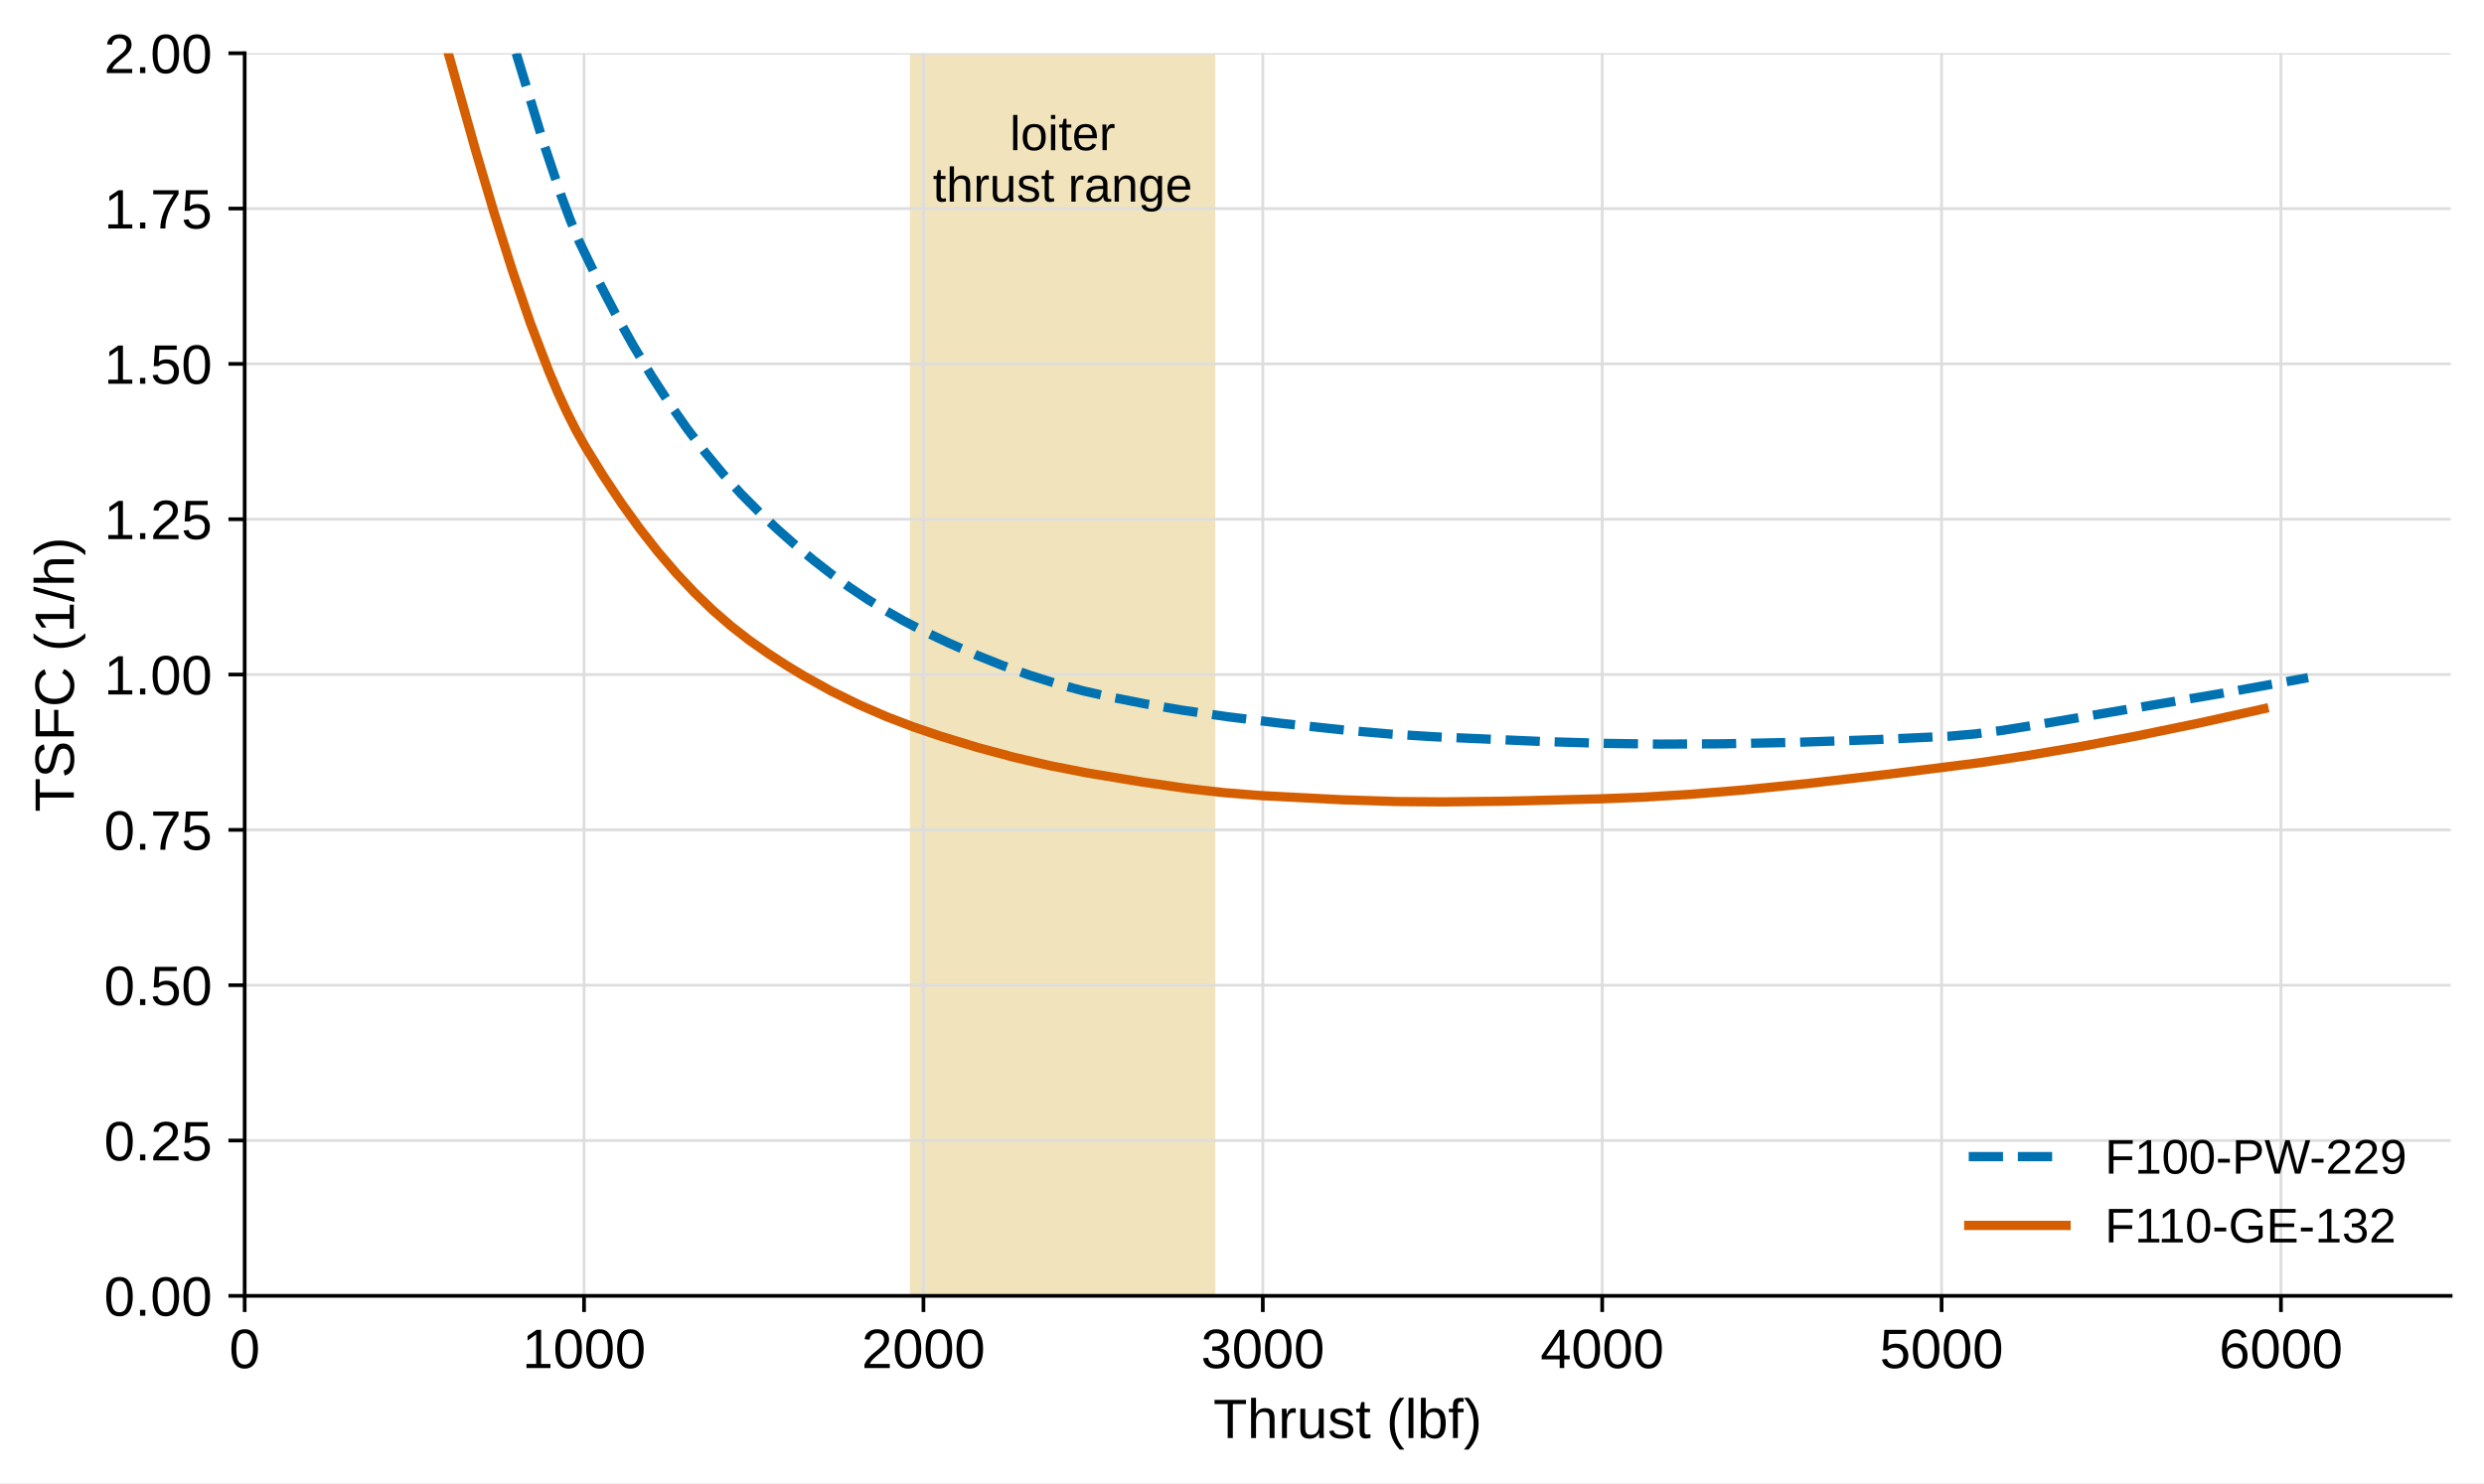
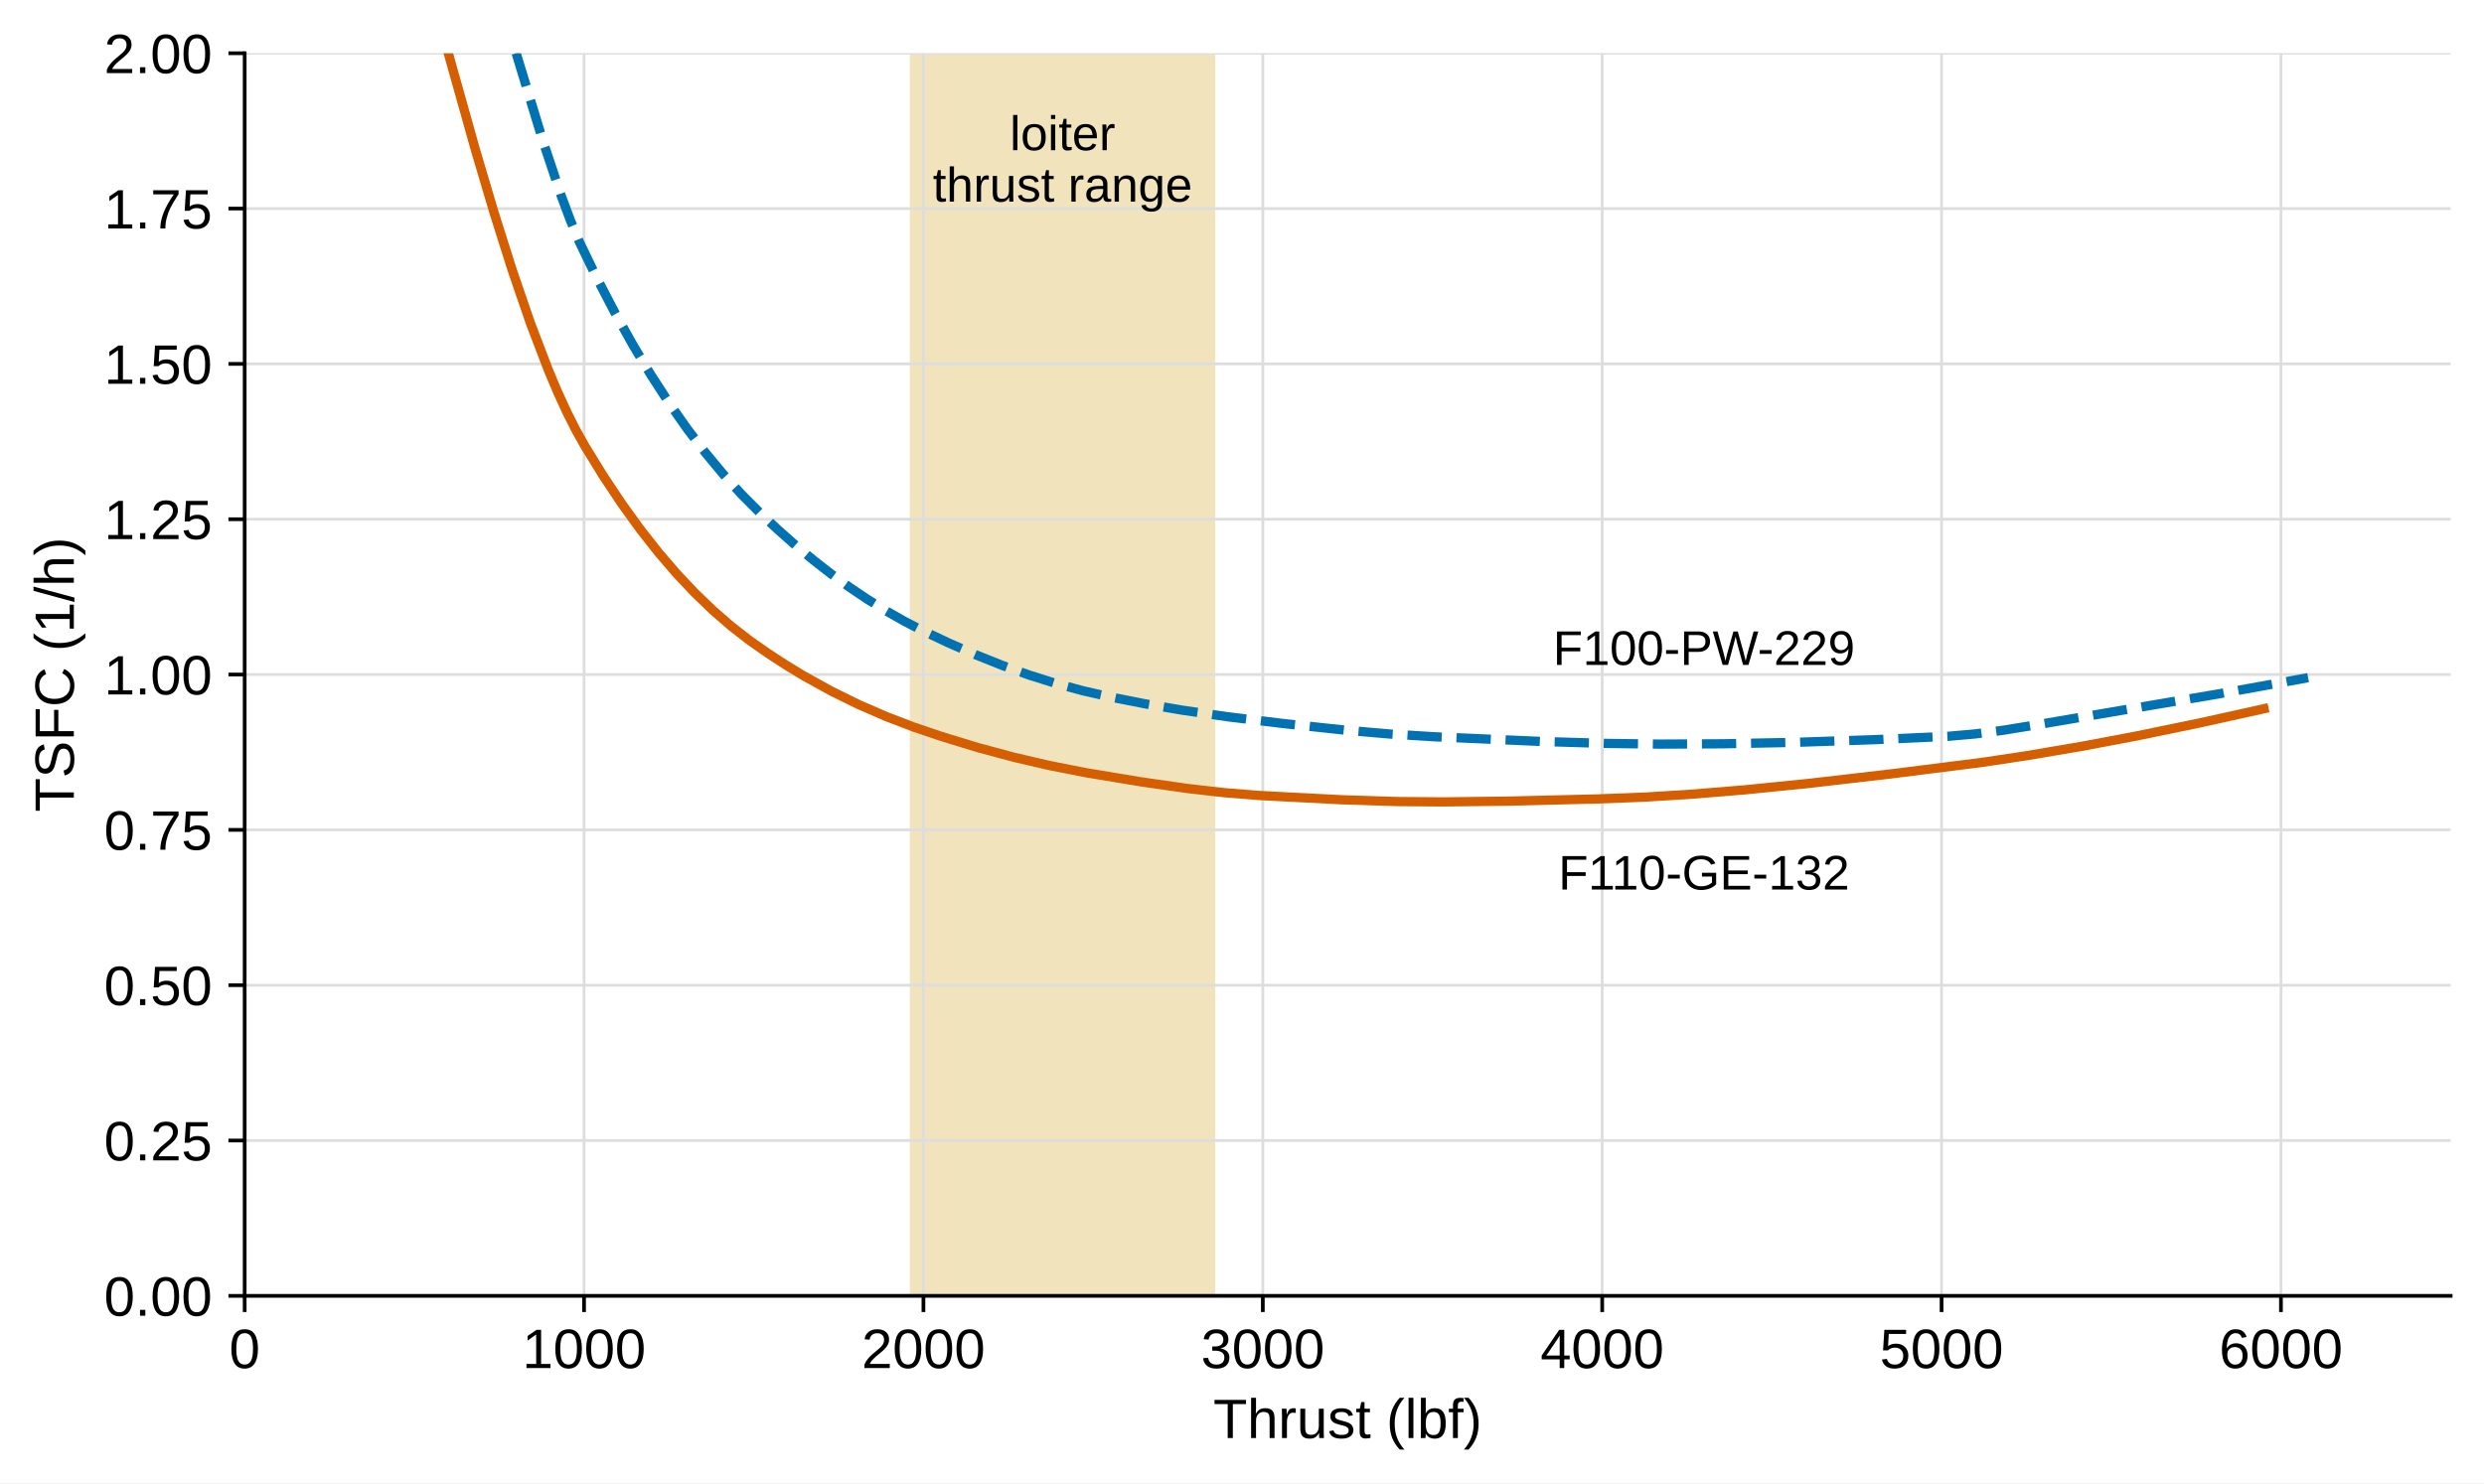
<svg xmlns="http://www.w3.org/2000/svg" xmlns:xlink="http://www.w3.org/1999/xlink" width="536.184pt" height="320.234pt" viewBox="0 0 536.184 320.234" version="1.1">
  <defs>
    <style type="text/css">*{stroke-linejoin: round; stroke-linecap: butt}</style>
  </defs>
  <g id="figure_1">
    <g id="patch_1">
      <path d="M 0 320.234  L 536.184 320.234  L 536.184 0  L 0 0  z " style="fill: #ffffff" />
    </g>
    <g id="axes_1">
      <g id="patch_2">
        <path d="M 52.814 279.798  L 528.984 279.798  L 528.984 11.495  L 52.814 11.495  z " style="fill: #ffffff" />
      </g>
      <g id="patch_3">
-         <path d="M 196.398 279.798  L 262.329 279.798  L 262.329 11.495  L 196.398 11.495  z " clip-path="url(#pc1b9b5639e)" style="fill: #ebd99f; opacity: 0.7" />
+         <path d="M 196.398 279.798  L 262.329 279.798  L 262.329 11.495  L 196.398 11.495  z " clip-path="url(#p52a3e6a8ff)" style="fill: #ebd99f; opacity: 0.7" />
      </g>
      <g id="matplotlib.axis_1">
        <g id="xtick_1">
          <g id="line2d_1">
-             <path d="M 52.814 279.798  L 52.814 11.495  " clip-path="url(#pc1b9b5639e)" style="fill: none; stroke: #dddddd; stroke-width: 0.6; stroke-linecap: square" />
+             <path d="M 52.814 279.798  L 52.814 11.495  " clip-path="url(#p52a3e6a8ff)" style="fill: none; stroke: #dddddd; stroke-width: 0.6; stroke-linecap: square" />
          </g>
          <g id="line2d_2">
            <defs>
-               <path id="m3fcd84cdc2" d="M 0 0  L 0 3.5  " style="stroke: #000000; stroke-width: 0.8" />
+               <path id="m647c18eef7" d="M 0 0  L 0 3.5  " style="stroke: #000000; stroke-width: 0.8" />
            </defs>
            <g>
-               <use xlink:href="#m3fcd84cdc2" x="52.814" y="279.798" style="stroke: #000000; stroke-width: 0.8" />
+               <use xlink:href="#m647c18eef7" x="52.814" y="279.798" style="stroke: #000000; stroke-width: 0.8" />
            </g>
          </g>
          <g id="text_1">
            <text style="font-size: 12px; font-family: 'Arial', 'Helvetica', 'DejaVu Sans', sans-serif; text-anchor: middle" x="52.814" y="295.388" transform="rotate(-0 52.81437 295.3878)">0</text>
          </g>
        </g>
        <g id="xtick_2">
          <g id="line2d_3">
-             <path d="M 126.071 279.798  L 126.071 11.495  " clip-path="url(#pc1b9b5639e)" style="fill: none; stroke: #dddddd; stroke-width: 0.6; stroke-linecap: square" />
+             <path d="M 126.071 279.798  L 126.071 11.495  " clip-path="url(#p52a3e6a8ff)" style="fill: none; stroke: #dddddd; stroke-width: 0.6; stroke-linecap: square" />
          </g>
          <g id="line2d_4">
            <g>
-               <use xlink:href="#m3fcd84cdc2" x="126.071" y="279.798" style="stroke: #000000; stroke-width: 0.8" />
+               <use xlink:href="#m647c18eef7" x="126.071" y="279.798" style="stroke: #000000; stroke-width: 0.8" />
            </g>
          </g>
          <g id="text_2">
            <text style="font-size: 12px; font-family: 'Arial', 'Helvetica', 'DejaVu Sans', sans-serif; text-anchor: middle" x="126.071" y="295.388" transform="rotate(-0 126.0713 295.3878)">1000</text>
          </g>
        </g>
        <g id="xtick_3">
          <g id="line2d_5">
-             <path d="M 199.328 279.798  L 199.328 11.495  " clip-path="url(#pc1b9b5639e)" style="fill: none; stroke: #dddddd; stroke-width: 0.6; stroke-linecap: square" />
+             <path d="M 199.328 279.798  L 199.328 11.495  " clip-path="url(#p52a3e6a8ff)" style="fill: none; stroke: #dddddd; stroke-width: 0.6; stroke-linecap: square" />
          </g>
          <g id="line2d_6">
            <g>
-               <use xlink:href="#m3fcd84cdc2" x="199.328" y="279.798" style="stroke: #000000; stroke-width: 0.8" />
+               <use xlink:href="#m647c18eef7" x="199.328" y="279.798" style="stroke: #000000; stroke-width: 0.8" />
            </g>
          </g>
          <g id="text_3">
            <text style="font-size: 12px; font-family: 'Arial', 'Helvetica', 'DejaVu Sans', sans-serif; text-anchor: middle" x="199.328" y="295.388" transform="rotate(-0 199.3282 295.3878)">2000</text>
          </g>
        </g>
        <g id="xtick_4">
          <g id="line2d_7">
-             <path d="M 272.585 279.798  L 272.585 11.495  " clip-path="url(#pc1b9b5639e)" style="fill: none; stroke: #dddddd; stroke-width: 0.6; stroke-linecap: square" />
+             <path d="M 272.585 279.798  L 272.585 11.495  " clip-path="url(#p52a3e6a8ff)" style="fill: none; stroke: #dddddd; stroke-width: 0.6; stroke-linecap: square" />
          </g>
          <g id="line2d_8">
            <g>
-               <use xlink:href="#m3fcd84cdc2" x="272.585" y="279.798" style="stroke: #000000; stroke-width: 0.8" />
+               <use xlink:href="#m647c18eef7" x="272.585" y="279.798" style="stroke: #000000; stroke-width: 0.8" />
            </g>
          </g>
          <g id="text_4">
            <text style="font-size: 12px; font-family: 'Arial', 'Helvetica', 'DejaVu Sans', sans-serif; text-anchor: middle" x="272.585" y="295.388" transform="rotate(-0 272.5851 295.3878)">3000</text>
          </g>
        </g>
        <g id="xtick_5">
          <g id="line2d_9">
-             <path d="M 345.842 279.798  L 345.842 11.495  " clip-path="url(#pc1b9b5639e)" style="fill: none; stroke: #dddddd; stroke-width: 0.6; stroke-linecap: square" />
+             <path d="M 345.842 279.798  L 345.842 11.495  " clip-path="url(#p52a3e6a8ff)" style="fill: none; stroke: #dddddd; stroke-width: 0.6; stroke-linecap: square" />
          </g>
          <g id="line2d_10">
            <g>
-               <use xlink:href="#m3fcd84cdc2" x="345.842" y="279.798" style="stroke: #000000; stroke-width: 0.8" />
+               <use xlink:href="#m647c18eef7" x="345.842" y="279.798" style="stroke: #000000; stroke-width: 0.8" />
            </g>
          </g>
          <g id="text_5">
            <text style="font-size: 12px; font-family: 'Arial', 'Helvetica', 'DejaVu Sans', sans-serif; text-anchor: middle" x="345.842" y="295.388" transform="rotate(-0 345.8421 295.3878)">4000</text>
          </g>
        </g>
        <g id="xtick_6">
          <g id="line2d_11">
-             <path d="M 419.099 279.798  L 419.099 11.495  " clip-path="url(#pc1b9b5639e)" style="fill: none; stroke: #dddddd; stroke-width: 0.6; stroke-linecap: square" />
+             <path d="M 419.099 279.798  L 419.099 11.495  " clip-path="url(#p52a3e6a8ff)" style="fill: none; stroke: #dddddd; stroke-width: 0.6; stroke-linecap: square" />
          </g>
          <g id="line2d_12">
            <g>
-               <use xlink:href="#m3fcd84cdc2" x="419.099" y="279.798" style="stroke: #000000; stroke-width: 0.8" />
+               <use xlink:href="#m647c18eef7" x="419.099" y="279.798" style="stroke: #000000; stroke-width: 0.8" />
            </g>
          </g>
          <g id="text_6">
            <text style="font-size: 12px; font-family: 'Arial', 'Helvetica', 'DejaVu Sans', sans-serif; text-anchor: middle" x="419.099" y="295.388" transform="rotate(-0 419.099 295.3878)">5000</text>
          </g>
        </g>
        <g id="xtick_7">
          <g id="line2d_13">
-             <path d="M 492.356 279.798  L 492.356 11.495  " clip-path="url(#pc1b9b5639e)" style="fill: none; stroke: #dddddd; stroke-width: 0.6; stroke-linecap: square" />
+             <path d="M 492.356 279.798  L 492.356 11.495  " clip-path="url(#p52a3e6a8ff)" style="fill: none; stroke: #dddddd; stroke-width: 0.6; stroke-linecap: square" />
          </g>
          <g id="line2d_14">
            <g>
-               <use xlink:href="#m3fcd84cdc2" x="492.356" y="279.798" style="stroke: #000000; stroke-width: 0.8" />
+               <use xlink:href="#m647c18eef7" x="492.356" y="279.798" style="stroke: #000000; stroke-width: 0.8" />
            </g>
          </g>
          <g id="text_7">
            <text style="font-size: 12px; font-family: 'Arial', 'Helvetica', 'DejaVu Sans', sans-serif; text-anchor: middle" x="492.356" y="295.388" transform="rotate(-0 492.3559 295.3878)">6000</text>
          </g>
        </g>
        <g id="text_8">
          <text style="font-size: 12px; font-family: 'Arial', 'Helvetica', 'DejaVu Sans', sans-serif; text-anchor: middle" x="290.899" y="310.508" transform="rotate(-0 290.8994 310.5084)">Thrust (lbf)</text>
        </g>
      </g>
      <g id="matplotlib.axis_2">
        <g id="ytick_1">
          <g id="line2d_15">
-             <path d="M 52.814 279.798  L 528.984 279.798  " clip-path="url(#pc1b9b5639e)" style="fill: none; stroke: #dddddd; stroke-width: 0.6; stroke-linecap: square" />
+             <path d="M 52.814 279.798  L 528.984 279.798  " clip-path="url(#p52a3e6a8ff)" style="fill: none; stroke: #dddddd; stroke-width: 0.6; stroke-linecap: square" />
          </g>
          <g id="line2d_16">
            <defs>
-               <path id="md638c77c42" d="M 0 0  L -3.5 0  " style="stroke: #000000; stroke-width: 0.8" />
+               <path id="mde45e0de61" d="M 0 0  L -3.5 0  " style="stroke: #000000; stroke-width: 0.8" />
            </defs>
            <g>
-               <use xlink:href="#md638c77c42" x="52.814" y="279.798" style="stroke: #000000; stroke-width: 0.8" />
+               <use xlink:href="#mde45e0de61" x="52.814" y="279.798" style="stroke: #000000; stroke-width: 0.8" />
            </g>
          </g>
          <g id="text_9">
            <text style="font-size: 12px; font-family: 'Arial', 'Helvetica', 'DejaVu Sans', sans-serif; text-anchor: end" x="45.814" y="284.093" transform="rotate(-0 45.81437 284.0931)">0.00</text>
          </g>
        </g>
        <g id="ytick_2">
          <g id="line2d_17">
-             <path d="M 52.814 246.26  L 528.984 246.26  " clip-path="url(#pc1b9b5639e)" style="fill: none; stroke: #dddddd; stroke-width: 0.6; stroke-linecap: square" />
+             <path d="M 52.814 246.26  L 528.984 246.26  " clip-path="url(#p52a3e6a8ff)" style="fill: none; stroke: #dddddd; stroke-width: 0.6; stroke-linecap: square" />
          </g>
          <g id="line2d_18">
            <g>
-               <use xlink:href="#md638c77c42" x="52.814" y="246.26" style="stroke: #000000; stroke-width: 0.8" />
+               <use xlink:href="#mde45e0de61" x="52.814" y="246.26" style="stroke: #000000; stroke-width: 0.8" />
            </g>
          </g>
          <g id="text_10">
            <text style="font-size: 12px; font-family: 'Arial', 'Helvetica', 'DejaVu Sans', sans-serif; text-anchor: end" x="45.814" y="250.555" transform="rotate(-0 45.81437 250.5552)">0.25</text>
          </g>
        </g>
        <g id="ytick_3">
          <g id="line2d_19">
-             <path d="M 52.814 212.722  L 528.984 212.722  " clip-path="url(#pc1b9b5639e)" style="fill: none; stroke: #dddddd; stroke-width: 0.6; stroke-linecap: square" />
+             <path d="M 52.814 212.722  L 528.984 212.722  " clip-path="url(#p52a3e6a8ff)" style="fill: none; stroke: #dddddd; stroke-width: 0.6; stroke-linecap: square" />
          </g>
          <g id="line2d_20">
            <g>
-               <use xlink:href="#md638c77c42" x="52.814" y="212.722" style="stroke: #000000; stroke-width: 0.8" />
+               <use xlink:href="#mde45e0de61" x="52.814" y="212.722" style="stroke: #000000; stroke-width: 0.8" />
            </g>
          </g>
          <g id="text_11">
            <text style="font-size: 12px; font-family: 'Arial', 'Helvetica', 'DejaVu Sans', sans-serif; text-anchor: end" x="45.814" y="217.017" transform="rotate(-0 45.81437 217.0172)">0.50</text>
          </g>
        </g>
        <g id="ytick_4">
          <g id="line2d_21">
-             <path d="M 52.814 179.185  L 528.984 179.185  " clip-path="url(#pc1b9b5639e)" style="fill: none; stroke: #dddddd; stroke-width: 0.6; stroke-linecap: square" />
+             <path d="M 52.814 179.185  L 528.984 179.185  " clip-path="url(#p52a3e6a8ff)" style="fill: none; stroke: #dddddd; stroke-width: 0.6; stroke-linecap: square" />
          </g>
          <g id="line2d_22">
            <g>
-               <use xlink:href="#md638c77c42" x="52.814" y="179.185" style="stroke: #000000; stroke-width: 0.8" />
+               <use xlink:href="#mde45e0de61" x="52.814" y="179.185" style="stroke: #000000; stroke-width: 0.8" />
            </g>
          </g>
          <g id="text_12">
            <text style="font-size: 12px; font-family: 'Arial', 'Helvetica', 'DejaVu Sans', sans-serif; text-anchor: end" x="45.814" y="183.479" transform="rotate(-0 45.81437 183.4792)">0.75</text>
          </g>
        </g>
        <g id="ytick_5">
          <g id="line2d_23">
-             <path d="M 52.814 145.647  L 528.984 145.647  " clip-path="url(#pc1b9b5639e)" style="fill: none; stroke: #dddddd; stroke-width: 0.6; stroke-linecap: square" />
+             <path d="M 52.814 145.647  L 528.984 145.647  " clip-path="url(#p52a3e6a8ff)" style="fill: none; stroke: #dddddd; stroke-width: 0.6; stroke-linecap: square" />
          </g>
          <g id="line2d_24">
            <g>
-               <use xlink:href="#md638c77c42" x="52.814" y="145.647" style="stroke: #000000; stroke-width: 0.8" />
+               <use xlink:href="#mde45e0de61" x="52.814" y="145.647" style="stroke: #000000; stroke-width: 0.8" />
            </g>
          </g>
          <g id="text_13">
            <text style="font-size: 12px; font-family: 'Arial', 'Helvetica', 'DejaVu Sans', sans-serif; text-anchor: end" x="45.814" y="149.941" transform="rotate(-0 45.81437 149.9412)">1.00</text>
          </g>
        </g>
        <g id="ytick_6">
          <g id="line2d_25">
-             <path d="M 52.814 112.109  L 528.984 112.109  " clip-path="url(#pc1b9b5639e)" style="fill: none; stroke: #dddddd; stroke-width: 0.6; stroke-linecap: square" />
+             <path d="M 52.814 112.109  L 528.984 112.109  " clip-path="url(#p52a3e6a8ff)" style="fill: none; stroke: #dddddd; stroke-width: 0.6; stroke-linecap: square" />
          </g>
          <g id="line2d_26">
            <g>
-               <use xlink:href="#md638c77c42" x="52.814" y="112.109" style="stroke: #000000; stroke-width: 0.8" />
+               <use xlink:href="#mde45e0de61" x="52.814" y="112.109" style="stroke: #000000; stroke-width: 0.8" />
            </g>
          </g>
          <g id="text_14">
            <text style="font-size: 12px; font-family: 'Arial', 'Helvetica', 'DejaVu Sans', sans-serif; text-anchor: end" x="45.814" y="116.403" transform="rotate(-0 45.81437 116.4033)">1.25</text>
          </g>
        </g>
        <g id="ytick_7">
          <g id="line2d_27">
-             <path d="M 52.814 78.571  L 528.984 78.571  " clip-path="url(#pc1b9b5639e)" style="fill: none; stroke: #dddddd; stroke-width: 0.6; stroke-linecap: square" />
+             <path d="M 52.814 78.571  L 528.984 78.571  " clip-path="url(#p52a3e6a8ff)" style="fill: none; stroke: #dddddd; stroke-width: 0.6; stroke-linecap: square" />
          </g>
          <g id="line2d_28">
            <g>
-               <use xlink:href="#md638c77c42" x="52.814" y="78.571" style="stroke: #000000; stroke-width: 0.8" />
+               <use xlink:href="#mde45e0de61" x="52.814" y="78.571" style="stroke: #000000; stroke-width: 0.8" />
            </g>
          </g>
          <g id="text_15">
            <text style="font-size: 12px; font-family: 'Arial', 'Helvetica', 'DejaVu Sans', sans-serif; text-anchor: end" x="45.814" y="82.865" transform="rotate(-0 45.81437 82.86531)">1.50</text>
          </g>
        </g>
        <g id="ytick_8">
          <g id="line2d_29">
-             <path d="M 52.814 45.033  L 528.984 45.033  " clip-path="url(#pc1b9b5639e)" style="fill: none; stroke: #dddddd; stroke-width: 0.6; stroke-linecap: square" />
+             <path d="M 52.814 45.033  L 528.984 45.033  " clip-path="url(#p52a3e6a8ff)" style="fill: none; stroke: #dddddd; stroke-width: 0.6; stroke-linecap: square" />
          </g>
          <g id="line2d_30">
            <g>
-               <use xlink:href="#md638c77c42" x="52.814" y="45.033" style="stroke: #000000; stroke-width: 0.8" />
+               <use xlink:href="#mde45e0de61" x="52.814" y="45.033" style="stroke: #000000; stroke-width: 0.8" />
            </g>
          </g>
          <g id="text_16">
            <text style="font-size: 12px; font-family: 'Arial', 'Helvetica', 'DejaVu Sans', sans-serif; text-anchor: end" x="45.814" y="49.327" transform="rotate(-0 45.81437 49.32734)">1.75</text>
          </g>
        </g>
        <g id="ytick_9">
          <g id="line2d_31">
-             <path d="M 52.814 11.495  L 528.984 11.495  " clip-path="url(#pc1b9b5639e)" style="fill: none; stroke: #dddddd; stroke-width: 0.6; stroke-linecap: square" />
+             <path d="M 52.814 11.495  L 528.984 11.495  " clip-path="url(#p52a3e6a8ff)" style="fill: none; stroke: #dddddd; stroke-width: 0.6; stroke-linecap: square" />
          </g>
          <g id="line2d_32">
            <g>
-               <use xlink:href="#md638c77c42" x="52.814" y="11.495" style="stroke: #000000; stroke-width: 0.8" />
+               <use xlink:href="#mde45e0de61" x="52.814" y="11.495" style="stroke: #000000; stroke-width: 0.8" />
            </g>
          </g>
          <g id="text_17">
            <text style="font-size: 12px; font-family: 'Arial', 'Helvetica', 'DejaVu Sans', sans-serif; text-anchor: end" x="45.814" y="15.789" transform="rotate(-0 45.81437 15.78937)">2.00</text>
          </g>
        </g>
        <g id="text_18">
          <text style="font-size: 12px; font-family: 'Arial', 'Helvetica', 'DejaVu Sans', sans-serif; text-anchor: middle" x="15.936" y="145.647" transform="rotate(-90 15.93562 145.6466)">TSFC (1/h)</text>
        </g>
      </g>
      <g id="line2d_33">
-         <path d="M 111.42 11.495  L 117.251 30.628  L 121.138 42.261  L 123.082 47.47  L 125.026 52.153  L 128.913 60.198  L 132.801 67.65  L 136.688 74.6  L 140.575 81.065  L 144.463 87.061  L 148.35 92.605  L 152.238 97.713  L 156.125 102.402  L 160.012 106.689  L 163.9 110.597  L 167.787 114.252  L 171.675 117.695  L 175.562 120.928  L 179.449 123.954  L 183.337 126.774  L 187.224 129.39  L 191.112 131.805  L 194.999 134.021  L 198.886 136.039  L 204.718 138.802  L 210.549 141.356  L 216.38 143.685  L 222.211 145.775  L 228.042 147.612  L 233.873 149.179  L 239.704 150.494  L 247.479 152.026  L 255.254 153.348  L 264.972 154.757  L 276.635 156.18  L 290.24 157.64  L 299.959 158.485  L 309.677 159.084  L 333.002 160.108  L 346.608 160.513  L 358.27 160.667  L 371.876 160.6  L 387.425 160.291  L 404.919 159.697  L 420.468 158.986  L 426.3 158.475  L 432.131 157.717  L 439.905 156.455  L 461.286 152.803  L 478.779 149.849  L 496.273 146.682  L 498.216 146.317  L 498.216 146.317  " clip-path="url(#pc1b9b5639e)" style="fill: none; stroke-dasharray: 7.4,3.2; stroke-dashoffset: 0; stroke: #0072b2; stroke-width: 2" />
+         <path d="M 111.42 11.495  L 117.251 30.628  L 121.138 42.261  L 123.082 47.47  L 125.026 52.153  L 128.913 60.198  L 132.801 67.65  L 136.688 74.6  L 140.575 81.065  L 144.463 87.061  L 148.35 92.605  L 152.238 97.713  L 156.125 102.402  L 160.012 106.689  L 163.9 110.597  L 167.787 114.252  L 171.675 117.695  L 175.562 120.928  L 179.449 123.954  L 183.337 126.774  L 187.224 129.39  L 191.112 131.805  L 194.999 134.021  L 198.886 136.039  L 204.718 138.802  L 210.549 141.356  L 216.38 143.685  L 222.211 145.775  L 228.042 147.612  L 233.873 149.179  L 239.704 150.494  L 247.479 152.026  L 255.254 153.348  L 264.972 154.757  L 276.635 156.18  L 290.24 157.64  L 299.959 158.485  L 309.677 159.084  L 333.002 160.108  L 346.608 160.513  L 358.27 160.667  L 371.876 160.6  L 387.425 160.291  L 404.919 159.697  L 420.468 158.986  L 426.3 158.475  L 432.131 157.717  L 439.905 156.455  L 461.286 152.803  L 478.779 149.849  L 496.273 146.682  L 498.216 146.317  L 498.216 146.317  " clip-path="url(#p52a3e6a8ff)" style="fill: none; stroke-dasharray: 7.4,3.2; stroke-dashoffset: 0; stroke: #0072b2; stroke-width: 2" />
      </g>
      <g id="line2d_34">
-         <path d="M 96.769 11.495  L 102.677 32.535  L 106.616 45.817  L 110.555 58.29  L 114.494 69.769  L 118.433 80.072  L 120.402 84.725  L 122.372 89.014  L 124.341 92.918  L 126.311 96.415  L 130.25 102.81  L 134.188 108.729  L 138.127 114.189  L 142.066 119.206  L 146.005 123.799  L 149.944 127.983  L 153.883 131.777  L 157.822 135.197  L 161.761 138.26  L 165.7 141.023  L 169.639 143.594  L 173.578 145.984  L 179.486 149.247  L 185.395 152.149  L 191.303 154.717  L 197.212 156.979  L 203.12 158.983  L 210.998 161.392  L 218.876 163.511  L 226.754 165.34  L 234.631 166.88  L 246.448 168.837  L 256.296 170.248  L 264.173 171.147  L 272.051 171.775  L 289.777 172.691  L 301.593 173.069  L 311.441 173.144  L 325.227 172.987  L 344.922 172.503  L 354.769 172.124  L 364.616 171.524  L 376.433 170.561  L 390.22 169.176  L 407.945 167.129  L 427.639 164.645  L 437.487 163.166  L 449.304 161.156  L 461.12 158.923  L 474.907 156.078  L 488.693 153.025  L 488.693 153.025  " clip-path="url(#pc1b9b5639e)" style="fill: none; stroke: #d55e00; stroke-width: 2; stroke-linecap: square" />
+         <path d="M 96.769 11.495  L 102.677 32.535  L 106.616 45.817  L 110.555 58.29  L 114.494 69.769  L 118.433 80.072  L 120.402 84.725  L 122.372 89.014  L 124.341 92.918  L 126.311 96.415  L 130.25 102.81  L 134.188 108.729  L 138.127 114.189  L 142.066 119.206  L 146.005 123.799  L 149.944 127.983  L 153.883 131.777  L 157.822 135.197  L 161.761 138.26  L 165.7 141.023  L 169.639 143.594  L 173.578 145.984  L 179.486 149.247  L 185.395 152.149  L 191.303 154.717  L 197.212 156.979  L 203.12 158.983  L 210.998 161.392  L 218.876 163.511  L 226.754 165.34  L 234.631 166.88  L 246.448 168.837  L 256.296 170.248  L 264.173 171.147  L 272.051 171.775  L 289.777 172.691  L 301.593 173.069  L 311.441 173.144  L 325.227 172.987  L 344.922 172.503  L 354.769 172.124  L 364.616 171.524  L 376.433 170.561  L 390.22 169.176  L 407.945 167.129  L 427.639 164.645  L 437.487 163.166  L 449.304 161.156  L 461.12 158.923  L 474.907 156.078  L 488.693 153.025  L 488.693 153.025  " clip-path="url(#p52a3e6a8ff)" style="fill: none; stroke: #d55e00; stroke-width: 2; stroke-linecap: square" />
      </g>
      <g id="patch_4">
        <path d="M 52.814 279.798  L 52.814 11.495  " style="fill: none; stroke: #000000; stroke-width: 0.8; stroke-linejoin: miter; stroke-linecap: square" />
      </g>
      <g id="patch_5">
        <path d="M 52.814 279.798  L 528.984 279.798  " style="fill: none; stroke: #000000; stroke-width: 0.8; stroke-linejoin: miter; stroke-linecap: square" />
      </g>
      <g id="text_19">
+         <text style="font-size: 10.5px; font-family: 'Arial', 'Helvetica', 'DejaVu Sans', sans-serif; text-anchor: middle" x="367.819" y="143.56" transform="rotate(-0 367.8191 143.5597)">F100-PW-229</text>
+       </g>
+       <g id="text_20">
+         <text style="font-size: 10.5px; font-family: 'Arial', 'Helvetica', 'DejaVu Sans', sans-serif; text-anchor: middle" x="367.819" y="192.066" transform="rotate(-0 367.8191 192.0663)">F110-GE-132</text>
+       </g>
+       <g id="text_21">
        <text style="font-size: 10.5px; font-family: 'Arial', 'Helvetica', 'DejaVu Sans', sans-serif" transform="translate(217.985 32.42558)">loiter</text>
        <text style="font-size: 10.5px; font-family: 'Arial', 'Helvetica', 'DejaVu Sans', sans-serif" transform="translate(201.3499 43.5313)">thrust range</text>
-       </g>
-       <g id="legend_1">
-         <g id="line2d_35">
-           <path d="M 424.964 249.734  L 435.464 249.734  L 445.964 249.734  " style="fill: none; stroke-dasharray: 7.4,3.2; stroke-dashoffset: 0; stroke: #0072b2; stroke-width: 2" />
-         </g>
-         <g id="text_20">
-           <text style="font-size: 10.5px; font-family: 'Arial', 'Helvetica', 'DejaVu Sans', sans-serif; text-anchor: start" x="454.364" y="253.409" transform="rotate(-0 454.3638 253.409)">F100-PW-229</text>
-         </g>
-         <g id="line2d_36">
-           <path d="M 424.964 264.587  L 435.464 264.587  L 445.964 264.587  " style="fill: none; stroke: #d55e00; stroke-width: 2; stroke-linecap: square" />
-         </g>
-         <g id="text_21">
-           <text style="font-size: 10.5px; font-family: 'Arial', 'Helvetica', 'DejaVu Sans', sans-serif; text-anchor: start" x="454.364" y="268.262" transform="rotate(-0 454.3638 268.2616)">F110-GE-132</text>
-         </g>
      </g>
    </g>
  </g>
  <defs>
-     <clipPath id="pc1b9b5639e">
+     <clipPath id="p52a3e6a8ff">
      <rect x="52.814" y="11.495" width="476.17" height="268.304" />
    </clipPath>
  </defs>
</svg>
